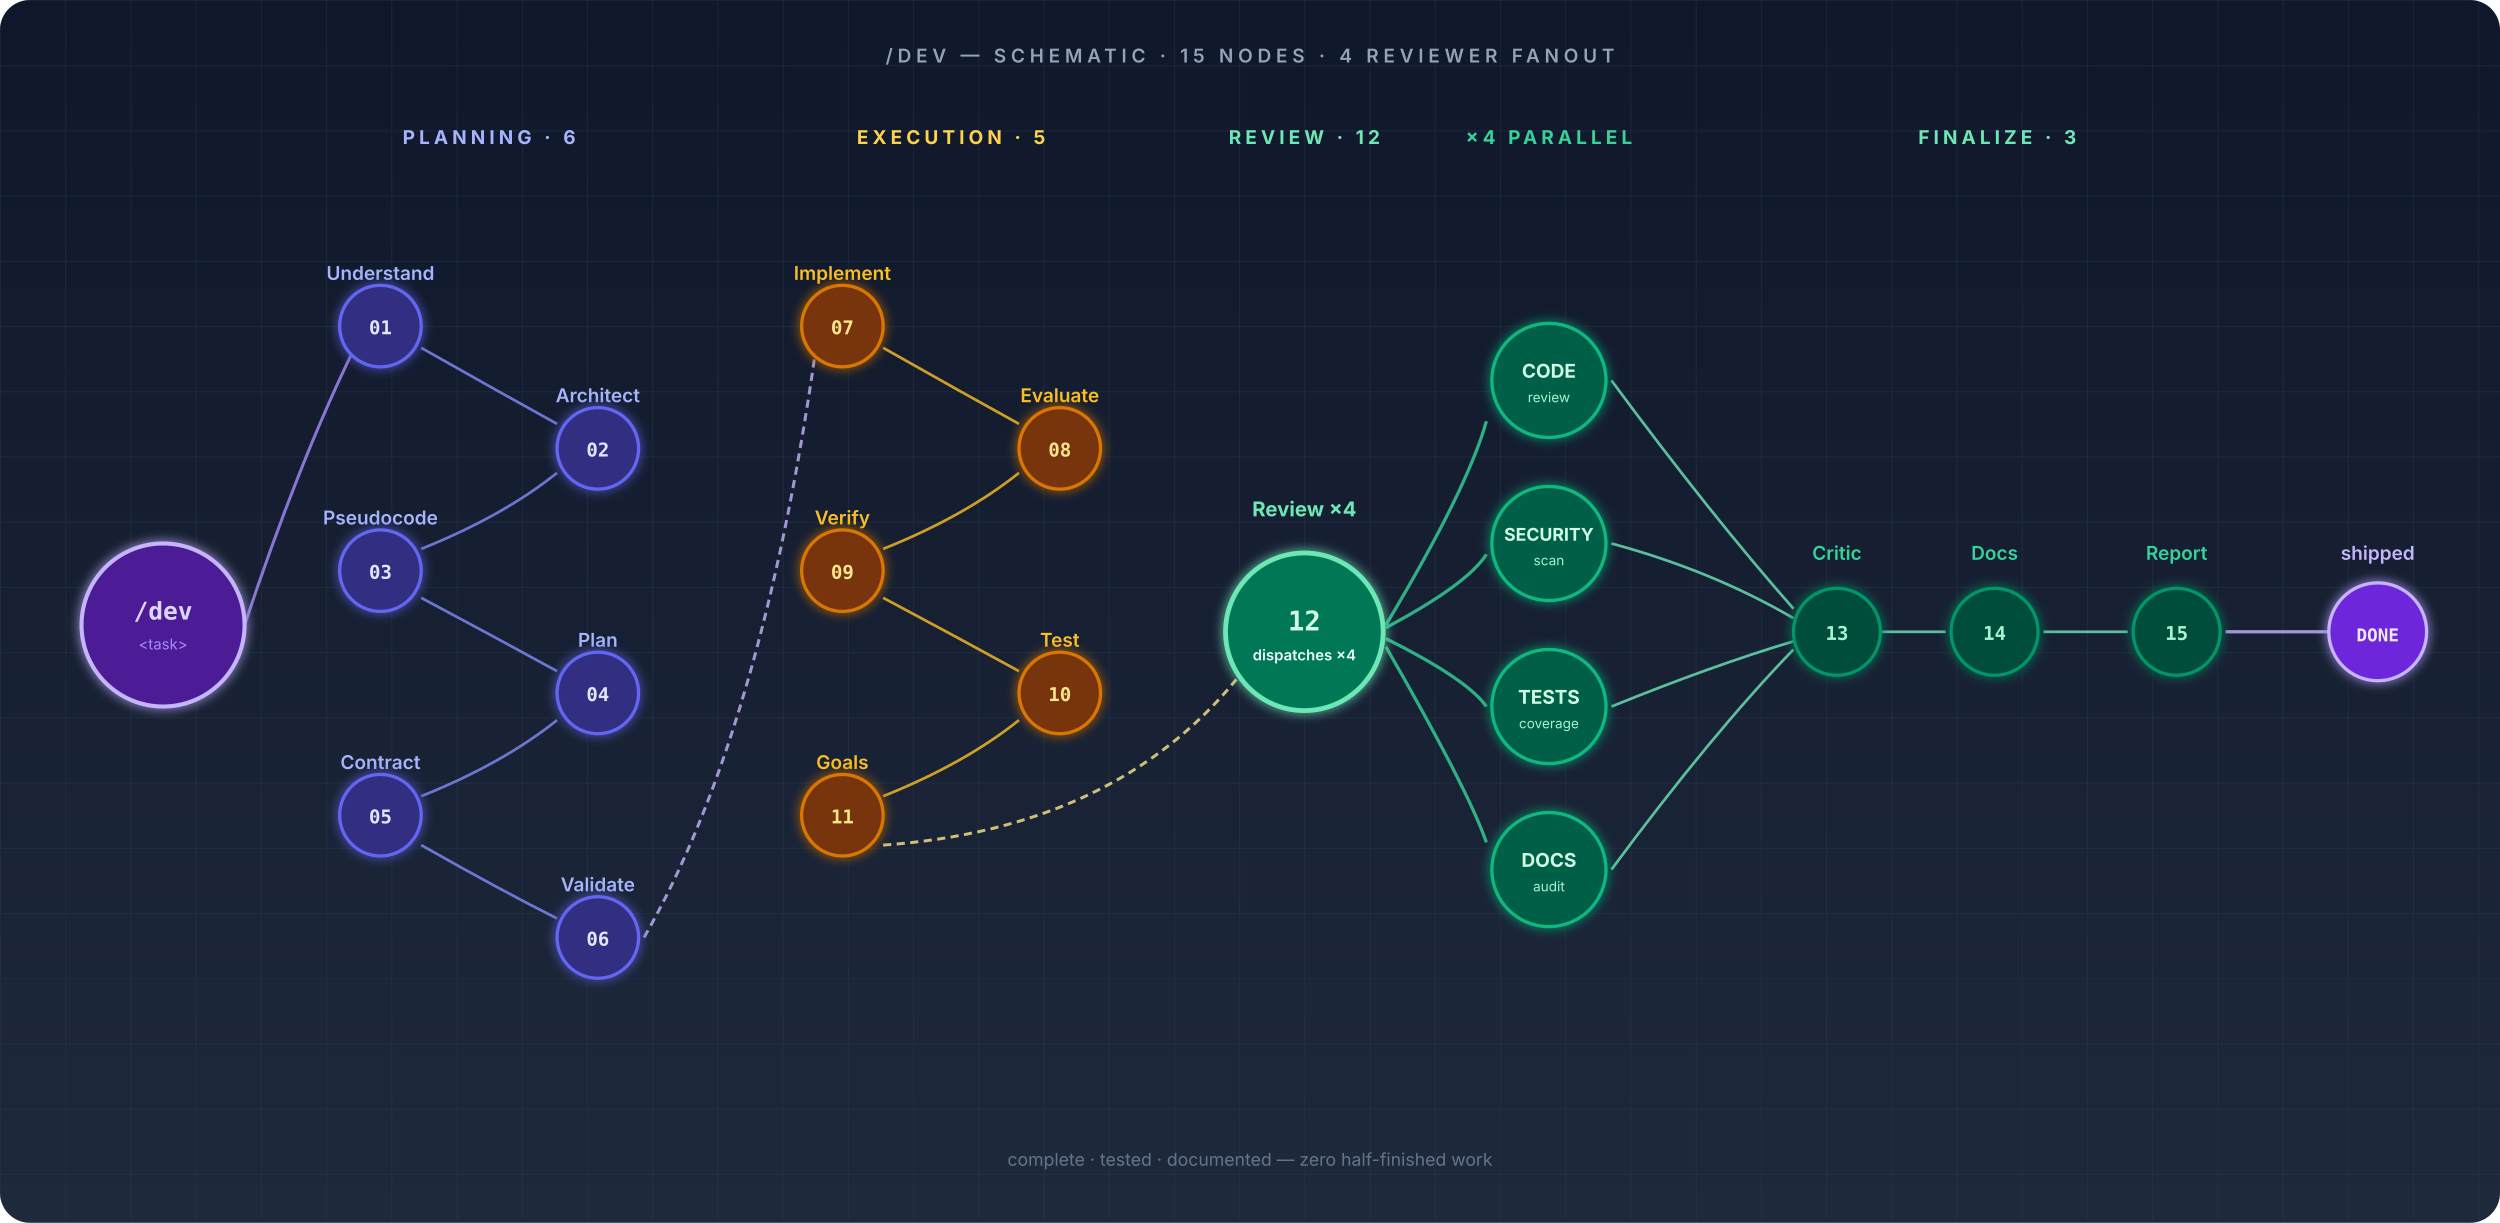
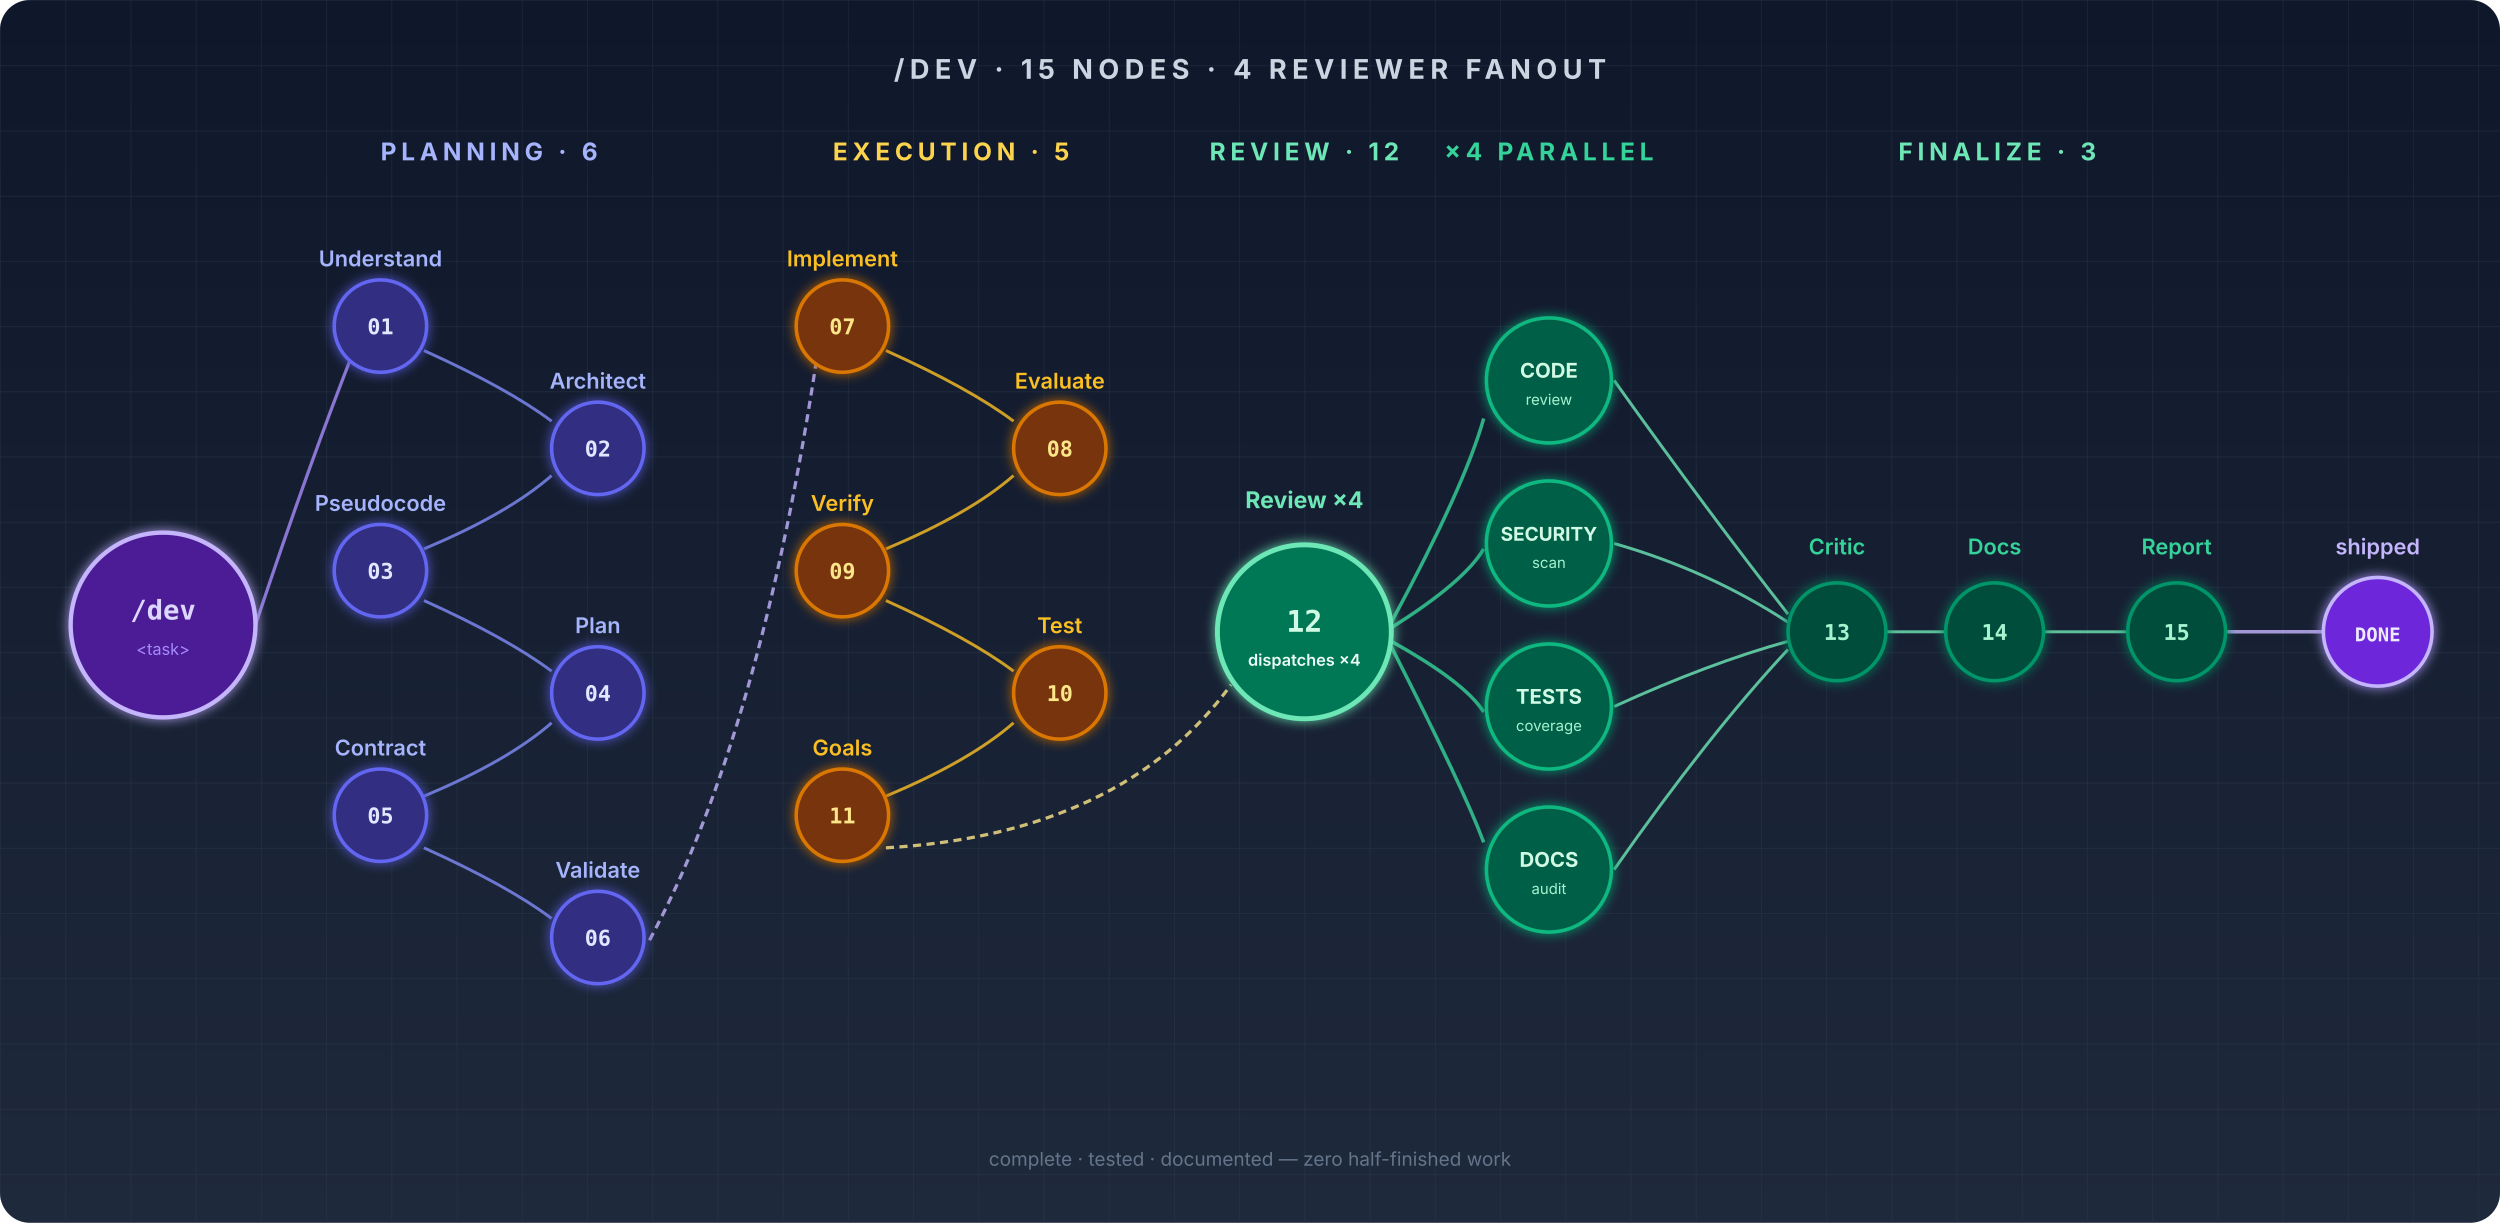
<svg xmlns="http://www.w3.org/2000/svg" width="1840" height="900" viewBox="0 0 1840 900" role="img" aria-label="/dev node graph — 15-node dataflow with 4-reviewer fanout, large readable typography">
  <defs>
    <filter id="glow" x="-50%" y="-50%" width="200%" height="200%">
      <feGaussianBlur stdDeviation="4" result="blur" />
      <feMerge>
        <feMergeNode in="blur" />
        <feMergeNode in="SourceGraphic" />
      </feMerge>
    </filter>
    <linearGradient id="bg" x1="0" y1="0" x2="0" y2="1">
      <stop offset="0%" stop-color="#0f172a" />
      <stop offset="100%" stop-color="#1e293b" />
    </linearGradient>
    <pattern id="grid" width="48" height="48" patternUnits="userSpaceOnUse">
      <path d="M 48 0 L 0 0 0 48" fill="none" stroke="#334155" stroke-width="0.4" />
    </pattern>
  </defs>
  <rect width="1840" height="900" rx="22" fill="url(#bg)" />
  <rect width="1840" height="900" rx="22" fill="url(#grid)" />
-   <text x="920" y="46" text-anchor="middle" font-family="-apple-system,BlinkMacSystemFont,'Segoe UI',sans-serif" font-size="14" font-weight="600" fill="#94a3b8" letter-spacing="3.5">/DEV — SCHEMATIC · 15 NODES · 4 REVIEWER FANOUT</text>
-   <text x="360" y="106" text-anchor="middle" font-family="-apple-system,sans-serif" font-size="14" font-weight="700" fill="#a5b4fc" letter-spacing="3">PLANNING · 6</text>
-   <text x="700" y="106" text-anchor="middle" font-family="-apple-system,sans-serif" font-size="14" font-weight="700" fill="#fcd34d" letter-spacing="3">EXECUTION · 5</text>
-   <text x="960" y="106" text-anchor="middle" font-family="-apple-system,sans-serif" font-size="14" font-weight="700" fill="#6ee7b7" letter-spacing="3">REVIEW · 12</text>
-   <text x="1140" y="106" text-anchor="middle" font-family="-apple-system,sans-serif" font-size="14" font-weight="700" fill="#34d399" letter-spacing="3">×4 PARALLEL</text>
-   <text x="1470" y="106" text-anchor="middle" font-family="-apple-system,sans-serif" font-size="14" font-weight="700" fill="#6ee7b7" letter-spacing="3">FINALIZE · 3</text>
+   <text x="920" y="58" text-anchor="middle" font-family="-apple-system,BlinkMacSystemFont,'Segoe UI',sans-serif" font-size="20" font-weight="700" fill="#cbd5e1" letter-spacing="4">/DEV · 15 NODES · 4 REVIEWER FANOUT</text>
+   <text x="360" y="118" text-anchor="middle" font-family="-apple-system,sans-serif" font-size="18" font-weight="700" fill="#a5b4fc" letter-spacing="3.5">PLANNING · 6</text>
+   <text x="700" y="118" text-anchor="middle" font-family="-apple-system,sans-serif" font-size="18" font-weight="700" fill="#fcd34d" letter-spacing="3.5">EXECUTION · 5</text>
+   <text x="960" y="118" text-anchor="middle" font-family="-apple-system,sans-serif" font-size="18" font-weight="700" fill="#6ee7b7" letter-spacing="3.5">REVIEW · 12</text>
+   <text x="1140" y="118" text-anchor="middle" font-family="-apple-system,sans-serif" font-size="18" font-weight="700" fill="#34d399" letter-spacing="3.5">×4 PARALLEL</text>
+   <text x="1470" y="118" text-anchor="middle" font-family="-apple-system,sans-serif" font-size="18" font-weight="700" fill="#6ee7b7" letter-spacing="3.5">FINALIZE · 3</text>
  <g fill="none" opacity="0.8">
-     <path d="M 180 460 Q 220 340 260 258" stroke="#a78bfa" stroke-width="2.2" />
-     <g stroke="#818cf8" stroke-width="2">
-       <path d="M 310 256 Q 370 290 410 312" />
-       <path d="M 410 348 Q 370 380 310 404" />
-       <path d="M 310 440 Q 370 472 410 494" />
-       <path d="M 410 530 Q 370 562 310 586" />
-       <path d="M 310 622 Q 370 656 410 676" />
+     <path d="M 188 460 Q 228 340 262 254" stroke="#a78bfa" stroke-width="2.4" />
+     <g stroke="#818cf8" stroke-width="2.2">
+       <path d="M 312 258 Q 374 286 406 310" />
+       <path d="M 406 350 Q 374 378 312 404" />
+       <path d="M 312 442 Q 374 470 406 494" />
+       <path d="M 406 532 Q 374 560 312 586" />
+       <path d="M 312 624 Q 374 652 406 676" />
    </g>
-     <path d="M 474 690 Q 560 540 600 260" stroke="#c4b5fd" stroke-width="2.2" stroke-dasharray="6,4" />
-     <g stroke="#fbbf24" stroke-width="2">
-       <path d="M 650 256 Q 710 290 750 312" />
-       <path d="M 750 348 Q 710 380 650 404" />
-       <path d="M 650 440 Q 710 472 750 494" />
-       <path d="M 750 530 Q 710 562 650 586" />
+     <path d="M 478 692 Q 560 540 602 258" stroke="#c4b5fd" stroke-width="2.4" stroke-dasharray="6,4" />
+     <g stroke="#fbbf24" stroke-width="2.2">
+       <path d="M 652 258 Q 714 286 746 310" />
+       <path d="M 746 350 Q 714 378 652 404" />
+       <path d="M 652 442 Q 714 470 746 494" />
+       <path d="M 746 532 Q 714 560 652 586" />
    </g>
-     <path d="M 650 622 Q 820 610 910 500" stroke="#fde68a" stroke-width="2.2" stroke-dasharray="6,4" />
-     <g stroke="#34d399" stroke-width="2.4">
-       <path d="M 1020 460 Q 1080 360 1094 310" />
-       <path d="M 1020 462 Q 1080 430 1094 408" />
-       <path d="M 1020 470 Q 1080 500 1094 520" />
-       <path d="M 1020 476 Q 1080 580 1094 620" />
+     <path d="M 652 624 Q 826 614 906 504" stroke="#fde68a" stroke-width="2.4" stroke-dasharray="6,4" />
+     <g stroke="#34d399" stroke-width="2.6">
+       <path d="M 1024 458 Q 1078 358 1092 308" />
+       <path d="M 1024 462 Q 1078 428 1092 404" />
+       <path d="M 1024 472 Q 1078 502 1092 524" />
+       <path d="M 1024 476 Q 1078 582 1092 620" />
    </g>
-     <g stroke="#6ee7b7" stroke-width="2">
-       <path d="M 1186 280 Q 1260 380 1320 448" />
-       <path d="M 1186 400 Q 1260 420 1320 455" />
-       <path d="M 1186 520 Q 1260 490 1320 472" />
-       <path d="M 1186 640 Q 1260 540 1320 478" />
+     <g stroke="#6ee7b7" stroke-width="2.2">
+       <path d="M 1188 280 Q 1258 378 1316 452" />
+       <path d="M 1188 400 Q 1258 420 1316 458" />
+       <path d="M 1188 520 Q 1258 488 1316 472" />
+       <path d="M 1188 640 Q 1258 540 1316 478" />
    </g>
-     <g stroke="#6ee7b7" stroke-width="2">
-       <path d="M 1372 465 L 1432 465" />
+     <g stroke="#6ee7b7" stroke-width="2.2">
+       <path d="M 1388 465 L 1432 465" />
      <path d="M 1504 465 L 1566 465" />
    </g>
-     <path d="M 1638 465 Q 1690 465 1716 465" stroke="#c4b5fd" stroke-width="2.4" />
+     <path d="M 1638 465 Q 1688 465 1710 465" stroke="#c4b5fd" stroke-width="2.6" />
  </g>
-   <circle cx="120" cy="460" r="60" fill="#4c1d95" stroke="#c4b5fd" stroke-width="3" filter="url(#glow)" />
-   <text x="120" y="456" text-anchor="middle" font-family="'SF Mono',monospace" font-size="18" font-weight="700" fill="#ddd6fe">/dev</text>
-   <text x="120" y="478" text-anchor="middle" font-family="-apple-system,sans-serif" font-size="11" fill="#a78bfa">&lt;task&gt;</text>
-   <g font-family="-apple-system,sans-serif" font-size="14" font-weight="600" fill="#a5b4fc">
-     <text x="280" y="206" text-anchor="middle">Understand</text>
-     <text x="440" y="296" text-anchor="middle">Architect</text>
-     <text x="280" y="386" text-anchor="middle">Pseudocode</text>
-     <text x="440" y="476" text-anchor="middle">Plan</text>
-     <text x="280" y="566" text-anchor="middle">Contract</text>
-     <text x="440" y="656" text-anchor="middle">Validate</text>
+   <circle cx="120" cy="460" r="68" fill="#4c1d95" stroke="#c4b5fd" stroke-width="3.2" filter="url(#glow)" />
+   <text x="120" y="456" text-anchor="middle" font-family="'SF Mono',monospace" font-size="20" font-weight="700" fill="#ddd6fe">/dev</text>
+   <text x="120" y="482" text-anchor="middle" font-family="-apple-system,sans-serif" font-size="12" fill="#a78bfa">&lt;task&gt;</text>
+   <g font-family="-apple-system,sans-serif" font-size="16" font-weight="600" fill="#a5b4fc">
+     <text x="280" y="196" text-anchor="middle">Understand</text>
+     <text x="440" y="286" text-anchor="middle">Architect</text>
+     <text x="280" y="376" text-anchor="middle">Pseudocode</text>
+     <text x="440" y="466" text-anchor="middle">Plan</text>
+     <text x="280" y="556" text-anchor="middle">Contract</text>
+     <text x="440" y="646" text-anchor="middle">Validate</text>
  </g>
-   <g font-family="'SF Mono',monospace" font-size="14" font-weight="700">
-     <circle cx="280" cy="240" r="30" fill="#312e81" stroke="#6366f1" stroke-width="2.4" filter="url(#glow)" />
+   <g font-family="'SF Mono',monospace" font-size="16" font-weight="700">
+     <circle cx="280" cy="240" r="34" fill="#312e81" stroke="#6366f1" stroke-width="2.6" filter="url(#glow)" />
    <text x="280" y="246" text-anchor="middle" fill="#e0e7ff">01</text>
-     <circle cx="440" cy="330" r="30" fill="#312e81" stroke="#6366f1" stroke-width="2.4" filter="url(#glow)" />
+     <circle cx="440" cy="330" r="34" fill="#312e81" stroke="#6366f1" stroke-width="2.6" filter="url(#glow)" />
    <text x="440" y="336" text-anchor="middle" fill="#e0e7ff">02</text>
-     <circle cx="280" cy="420" r="30" fill="#312e81" stroke="#6366f1" stroke-width="2.4" filter="url(#glow)" />
+     <circle cx="280" cy="420" r="34" fill="#312e81" stroke="#6366f1" stroke-width="2.6" filter="url(#glow)" />
    <text x="280" y="426" text-anchor="middle" fill="#e0e7ff">03</text>
-     <circle cx="440" cy="510" r="30" fill="#312e81" stroke="#6366f1" stroke-width="2.4" filter="url(#glow)" />
+     <circle cx="440" cy="510" r="34" fill="#312e81" stroke="#6366f1" stroke-width="2.6" filter="url(#glow)" />
    <text x="440" y="516" text-anchor="middle" fill="#e0e7ff">04</text>
-     <circle cx="280" cy="600" r="30" fill="#312e81" stroke="#6366f1" stroke-width="2.4" filter="url(#glow)" />
+     <circle cx="280" cy="600" r="34" fill="#312e81" stroke="#6366f1" stroke-width="2.6" filter="url(#glow)" />
    <text x="280" y="606" text-anchor="middle" fill="#e0e7ff">05</text>
-     <circle cx="440" cy="690" r="30" fill="#312e81" stroke="#6366f1" stroke-width="2.4" filter="url(#glow)" />
+     <circle cx="440" cy="690" r="34" fill="#312e81" stroke="#6366f1" stroke-width="2.6" filter="url(#glow)" />
    <text x="440" y="696" text-anchor="middle" fill="#e0e7ff">06</text>
  </g>
-   <g font-family="-apple-system,sans-serif" font-size="14" font-weight="600" fill="#fbbf24">
-     <text x="620" y="206" text-anchor="middle">Implement</text>
-     <text x="780" y="296" text-anchor="middle">Evaluate</text>
-     <text x="620" y="386" text-anchor="middle">Verify</text>
-     <text x="780" y="476" text-anchor="middle">Test</text>
-     <text x="620" y="566" text-anchor="middle">Goals</text>
+   <g font-family="-apple-system,sans-serif" font-size="16" font-weight="600" fill="#fbbf24">
+     <text x="620" y="196" text-anchor="middle">Implement</text>
+     <text x="780" y="286" text-anchor="middle">Evaluate</text>
+     <text x="620" y="376" text-anchor="middle">Verify</text>
+     <text x="780" y="466" text-anchor="middle">Test</text>
+     <text x="620" y="556" text-anchor="middle">Goals</text>
  </g>
-   <g font-family="'SF Mono',monospace" font-size="14" font-weight="700">
-     <circle cx="620" cy="240" r="30" fill="#78350f" stroke="#d97706" stroke-width="2.4" filter="url(#glow)" />
+   <g font-family="'SF Mono',monospace" font-size="16" font-weight="700">
+     <circle cx="620" cy="240" r="34" fill="#78350f" stroke="#d97706" stroke-width="2.6" filter="url(#glow)" />
    <text x="620" y="246" text-anchor="middle" fill="#fde68a">07</text>
-     <circle cx="780" cy="330" r="30" fill="#78350f" stroke="#d97706" stroke-width="2.4" filter="url(#glow)" />
+     <circle cx="780" cy="330" r="34" fill="#78350f" stroke="#d97706" stroke-width="2.6" filter="url(#glow)" />
    <text x="780" y="336" text-anchor="middle" fill="#fde68a">08</text>
-     <circle cx="620" cy="420" r="30" fill="#78350f" stroke="#d97706" stroke-width="2.4" filter="url(#glow)" />
+     <circle cx="620" cy="420" r="34" fill="#78350f" stroke="#d97706" stroke-width="2.6" filter="url(#glow)" />
    <text x="620" y="426" text-anchor="middle" fill="#fde68a">09</text>
-     <circle cx="780" cy="510" r="30" fill="#78350f" stroke="#d97706" stroke-width="2.4" filter="url(#glow)" />
+     <circle cx="780" cy="510" r="34" fill="#78350f" stroke="#d97706" stroke-width="2.6" filter="url(#glow)" />
    <text x="780" y="516" text-anchor="middle" fill="#fde68a">10</text>
-     <circle cx="620" cy="600" r="30" fill="#78350f" stroke="#d97706" stroke-width="2.4" filter="url(#glow)" />
+     <circle cx="620" cy="600" r="34" fill="#78350f" stroke="#d97706" stroke-width="2.6" filter="url(#glow)" />
    <text x="620" y="606" text-anchor="middle" fill="#fde68a">11</text>
  </g>
-   <text x="960" y="380" text-anchor="middle" font-family="-apple-system,sans-serif" font-size="15" font-weight="700" fill="#6ee7b7">Review ×4</text>
-   <circle cx="960" cy="465" r="58" fill="#047857" stroke="#6ee7b7" stroke-width="3.5" filter="url(#glow)" />
-   <text x="960" y="464" text-anchor="middle" font-family="'SF Mono',monospace" font-size="20" font-weight="700" fill="#d1fae5">12</text>
-   <text x="960" y="486" text-anchor="middle" font-family="-apple-system,sans-serif" font-size="11" fill="#ecfdf5" font-weight="600">dispatches ×4</text>
+   <text x="960" y="374" text-anchor="middle" font-family="-apple-system,sans-serif" font-size="17" font-weight="700" fill="#6ee7b7">Review ×4</text>
+   <circle cx="960" cy="465" r="64" fill="#047857" stroke="#6ee7b7" stroke-width="3.6" filter="url(#glow)" />
+   <text x="960" y="465" text-anchor="middle" font-family="'SF Mono',monospace" font-size="22" font-weight="700" fill="#d1fae5">12</text>
+   <text x="960" y="490" text-anchor="middle" font-family="-apple-system,sans-serif" font-size="12" fill="#ecfdf5" font-weight="600">dispatches ×4</text>
  <g>
-     <circle cx="1140" cy="280" r="42" fill="#065f46" stroke="#10b981" stroke-width="2.4" filter="url(#glow)" />
-     <text x="1140" y="278" text-anchor="middle" font-family="-apple-system,sans-serif" font-size="14" font-weight="700" fill="#d1fae5">CODE</text>
-     <text x="1140" y="296" text-anchor="middle" font-family="-apple-system,sans-serif" font-size="10" fill="#a7f3d0">review</text>
-     <circle cx="1140" cy="400" r="42" fill="#065f46" stroke="#10b981" stroke-width="2.4" filter="url(#glow)" />
-     <text x="1140" y="398" text-anchor="middle" font-family="-apple-system,sans-serif" font-size="13" font-weight="700" fill="#d1fae5">SECURITY</text>
-     <text x="1140" y="416" text-anchor="middle" font-family="-apple-system,sans-serif" font-size="10" fill="#a7f3d0">scan</text>
-     <circle cx="1140" cy="520" r="42" fill="#065f46" stroke="#10b981" stroke-width="2.4" filter="url(#glow)" />
-     <text x="1140" y="518" text-anchor="middle" font-family="-apple-system,sans-serif" font-size="14" font-weight="700" fill="#d1fae5">TESTS</text>
-     <text x="1140" y="536" text-anchor="middle" font-family="-apple-system,sans-serif" font-size="10" fill="#a7f3d0">coverage</text>
-     <circle cx="1140" cy="640" r="42" fill="#065f46" stroke="#10b981" stroke-width="2.4" filter="url(#glow)" />
-     <text x="1140" y="638" text-anchor="middle" font-family="-apple-system,sans-serif" font-size="14" font-weight="700" fill="#d1fae5">DOCS</text>
-     <text x="1140" y="656" text-anchor="middle" font-family="-apple-system,sans-serif" font-size="10" fill="#a7f3d0">audit</text>
+     <circle cx="1140" cy="280" r="46" fill="#065f46" stroke="#10b981" stroke-width="2.6" filter="url(#glow)" />
+     <text x="1140" y="278" text-anchor="middle" font-family="-apple-system,sans-serif" font-size="15" font-weight="700" fill="#d1fae5">CODE</text>
+     <text x="1140" y="298" text-anchor="middle" font-family="-apple-system,sans-serif" font-size="11" fill="#a7f3d0">review</text>
+     <circle cx="1140" cy="400" r="46" fill="#065f46" stroke="#10b981" stroke-width="2.6" filter="url(#glow)" />
+     <text x="1140" y="398" text-anchor="middle" font-family="-apple-system,sans-serif" font-size="14" font-weight="700" fill="#d1fae5">SECURITY</text>
+     <text x="1140" y="418" text-anchor="middle" font-family="-apple-system,sans-serif" font-size="11" fill="#a7f3d0">scan</text>
+     <circle cx="1140" cy="520" r="46" fill="#065f46" stroke="#10b981" stroke-width="2.6" filter="url(#glow)" />
+     <text x="1140" y="518" text-anchor="middle" font-family="-apple-system,sans-serif" font-size="15" font-weight="700" fill="#d1fae5">TESTS</text>
+     <text x="1140" y="538" text-anchor="middle" font-family="-apple-system,sans-serif" font-size="11" fill="#a7f3d0">coverage</text>
+     <circle cx="1140" cy="640" r="46" fill="#065f46" stroke="#10b981" stroke-width="2.6" filter="url(#glow)" />
+     <text x="1140" y="638" text-anchor="middle" font-family="-apple-system,sans-serif" font-size="15" font-weight="700" fill="#d1fae5">DOCS</text>
+     <text x="1140" y="658" text-anchor="middle" font-family="-apple-system,sans-serif" font-size="11" fill="#a7f3d0">audit</text>
  </g>
-   <g font-family="-apple-system,sans-serif" font-size="14" font-weight="600" fill="#34d399">
-     <text x="1352" y="412" text-anchor="middle">Critic</text>
-     <text x="1468" y="412" text-anchor="middle">Docs</text>
-     <text x="1602" y="412" text-anchor="middle">Report</text>
+   <g font-family="-apple-system,sans-serif" font-size="16" font-weight="600" fill="#34d399">
+     <text x="1352" y="408" text-anchor="middle">Critic</text>
+     <text x="1468" y="408" text-anchor="middle">Docs</text>
+     <text x="1602" y="408" text-anchor="middle">Report</text>
  </g>
-   <g font-family="'SF Mono',monospace" font-size="14" font-weight="700">
-     <circle cx="1352" cy="465" r="32" fill="#064e3b" stroke="#059669" stroke-width="2.4" filter="url(#glow)" />
+   <g font-family="'SF Mono',monospace" font-size="16" font-weight="700">
+     <circle cx="1352" cy="465" r="36" fill="#064e3b" stroke="#059669" stroke-width="2.6" filter="url(#glow)" />
    <text x="1352" y="471" text-anchor="middle" fill="#a7f3d0">13</text>
-     <circle cx="1468" cy="465" r="32" fill="#064e3b" stroke="#059669" stroke-width="2.4" filter="url(#glow)" />
+     <circle cx="1468" cy="465" r="36" fill="#064e3b" stroke="#059669" stroke-width="2.6" filter="url(#glow)" />
    <text x="1468" y="471" text-anchor="middle" fill="#a7f3d0">14</text>
-     <circle cx="1602" cy="465" r="32" fill="#064e3b" stroke="#059669" stroke-width="2.4" filter="url(#glow)" />
+     <circle cx="1602" cy="465" r="36" fill="#064e3b" stroke="#059669" stroke-width="2.6" filter="url(#glow)" />
    <text x="1602" y="471" text-anchor="middle" fill="#a7f3d0">15</text>
  </g>
-   <text x="1750" y="412" text-anchor="middle" font-family="-apple-system,sans-serif" font-size="14" font-weight="600" fill="#c4b5fd">shipped</text>
-   <circle cx="1750" cy="465" r="36" fill="#6d28d9" stroke="#c4b5fd" stroke-width="2.4" filter="url(#glow)" />
-   <text x="1750" y="472" text-anchor="middle" font-family="'SF Mono',monospace" font-size="13" font-weight="700" fill="#ede9fe">DONE</text>
-   <text x="920" y="858" text-anchor="middle" font-family="-apple-system,sans-serif" font-size="13" fill="#64748b">complete · tested · documented — zero half-finished work</text>
+   <text x="1750" y="408" text-anchor="middle" font-family="-apple-system,sans-serif" font-size="16" font-weight="600" fill="#c4b5fd">shipped</text>
+   <circle cx="1750" cy="465" r="40" fill="#6d28d9" stroke="#c4b5fd" stroke-width="2.6" filter="url(#glow)" />
+   <text x="1750" y="472" text-anchor="middle" font-family="'SF Mono',monospace" font-size="14" font-weight="700" fill="#ede9fe">DONE</text>
+   <text x="920" y="858" text-anchor="middle" font-family="-apple-system,sans-serif" font-size="14" fill="#64748b">complete · tested · documented — zero half-finished work</text>
</svg>
